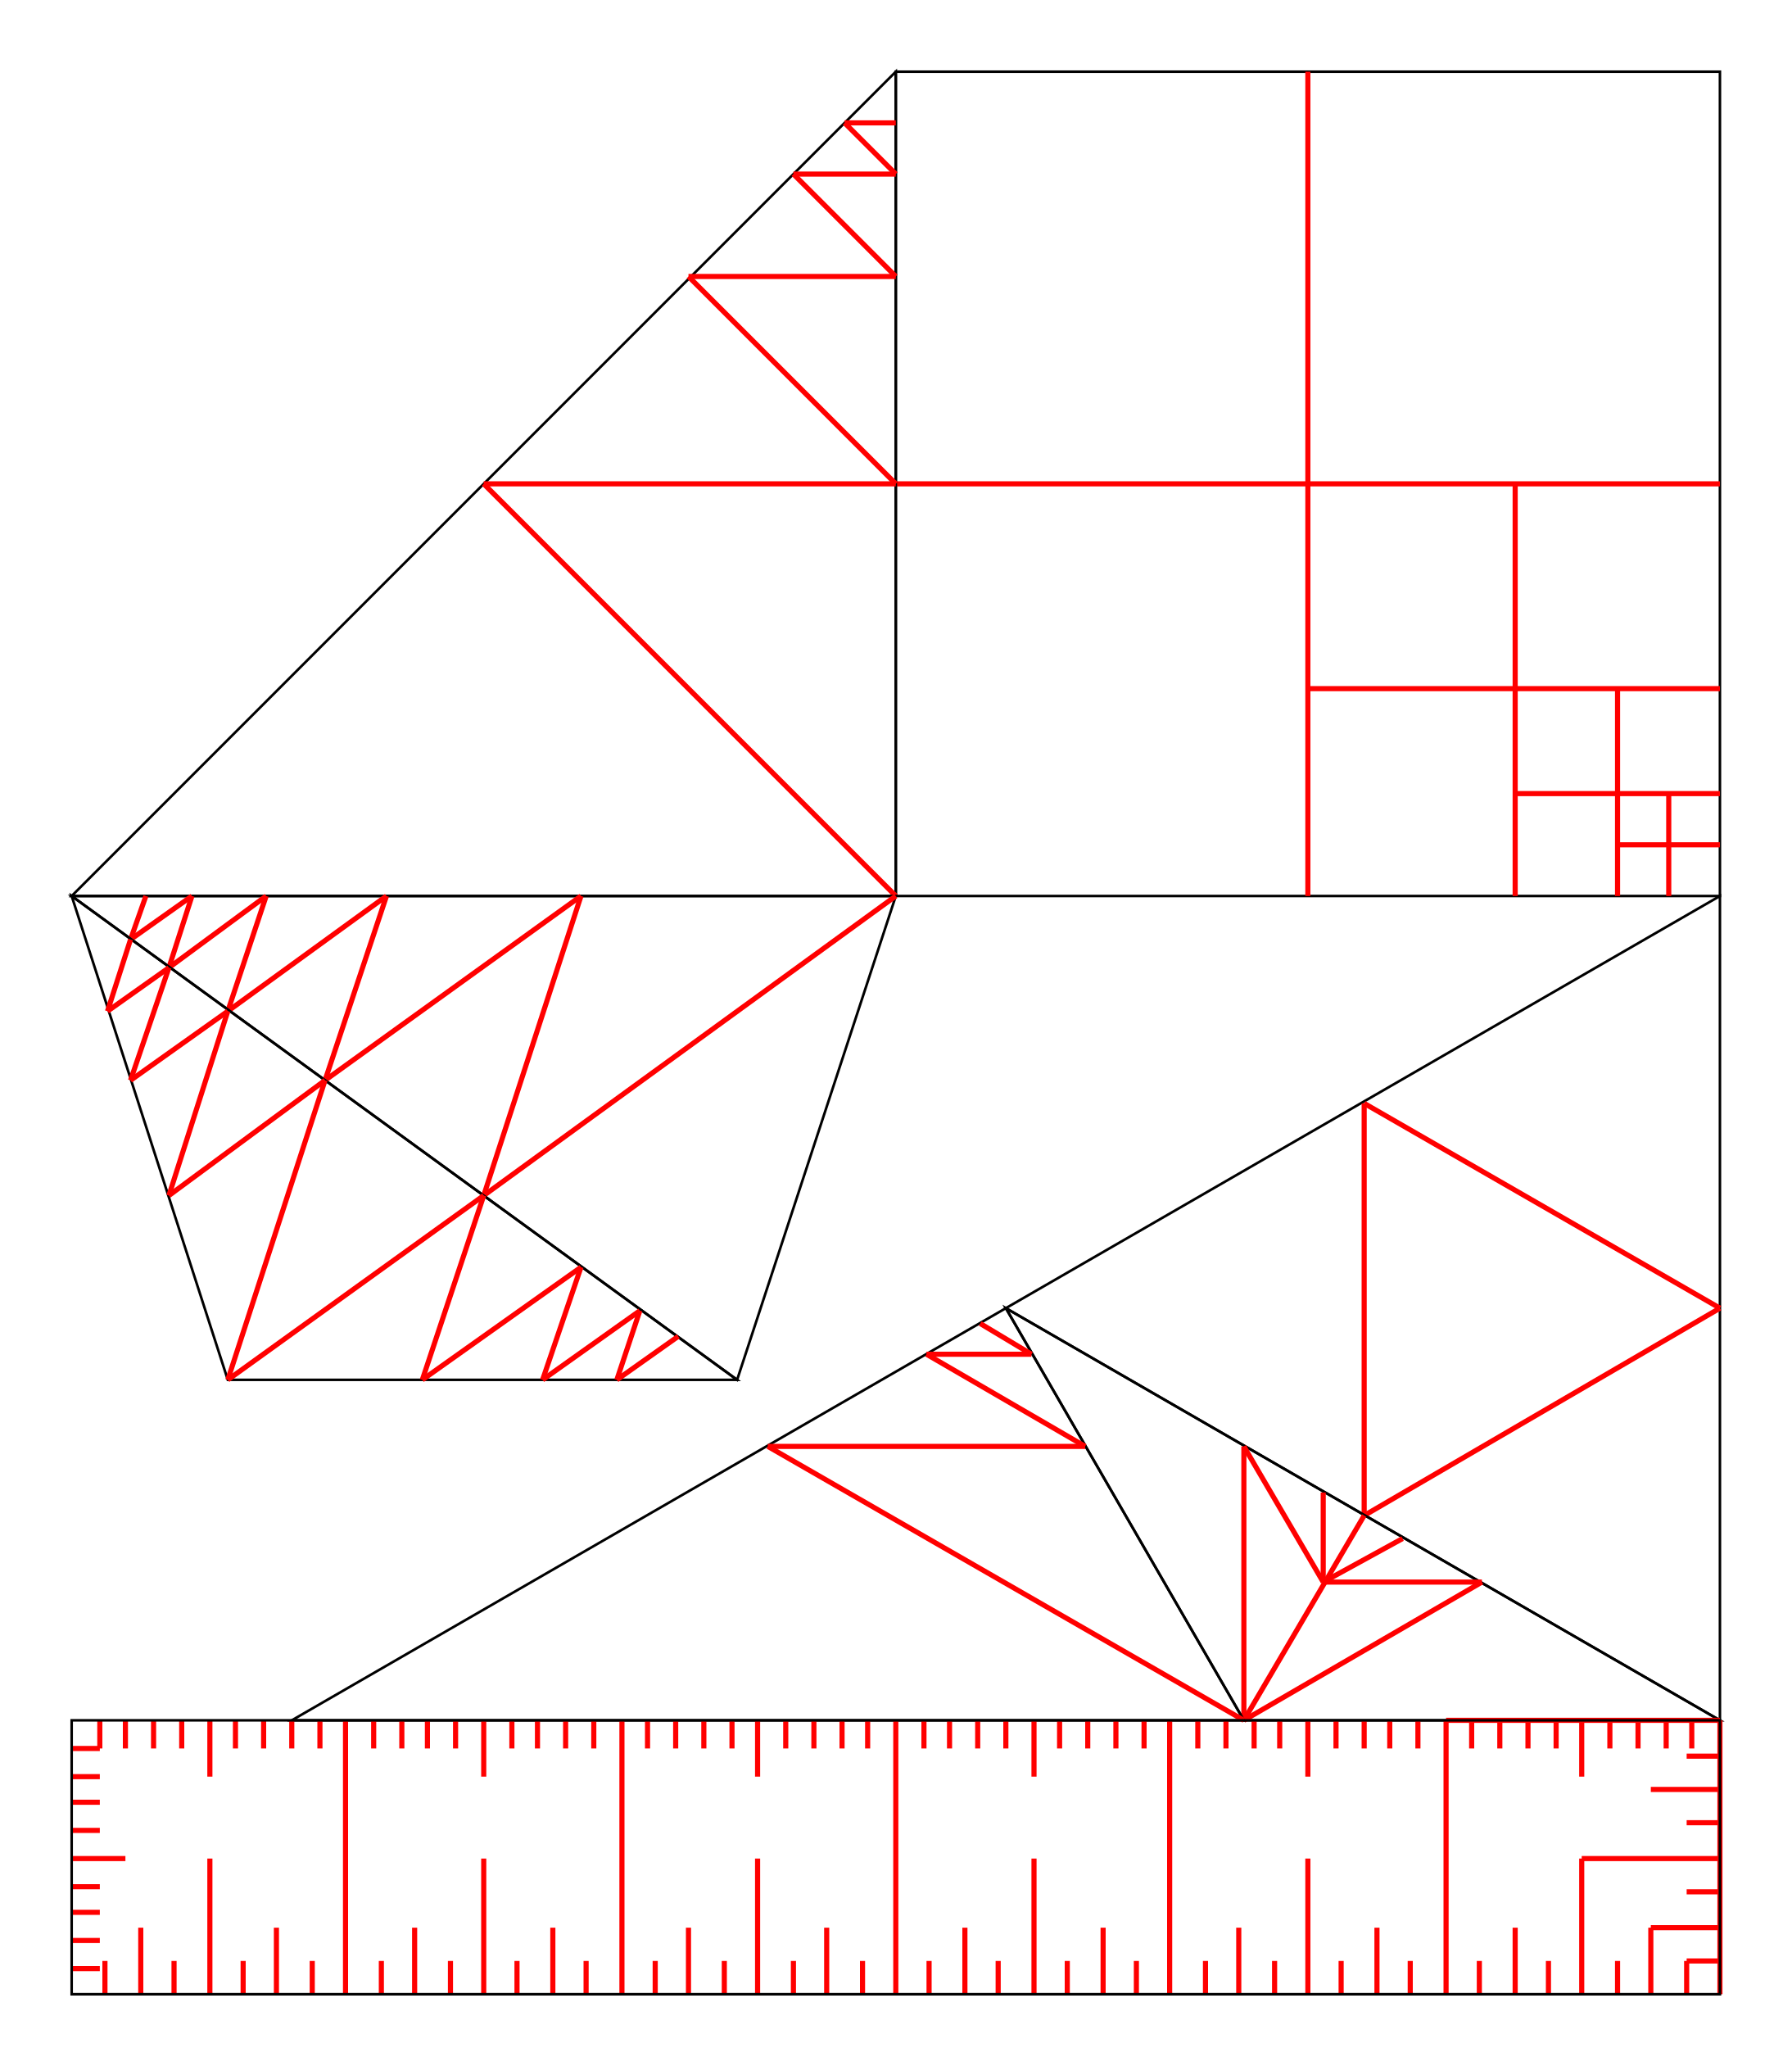
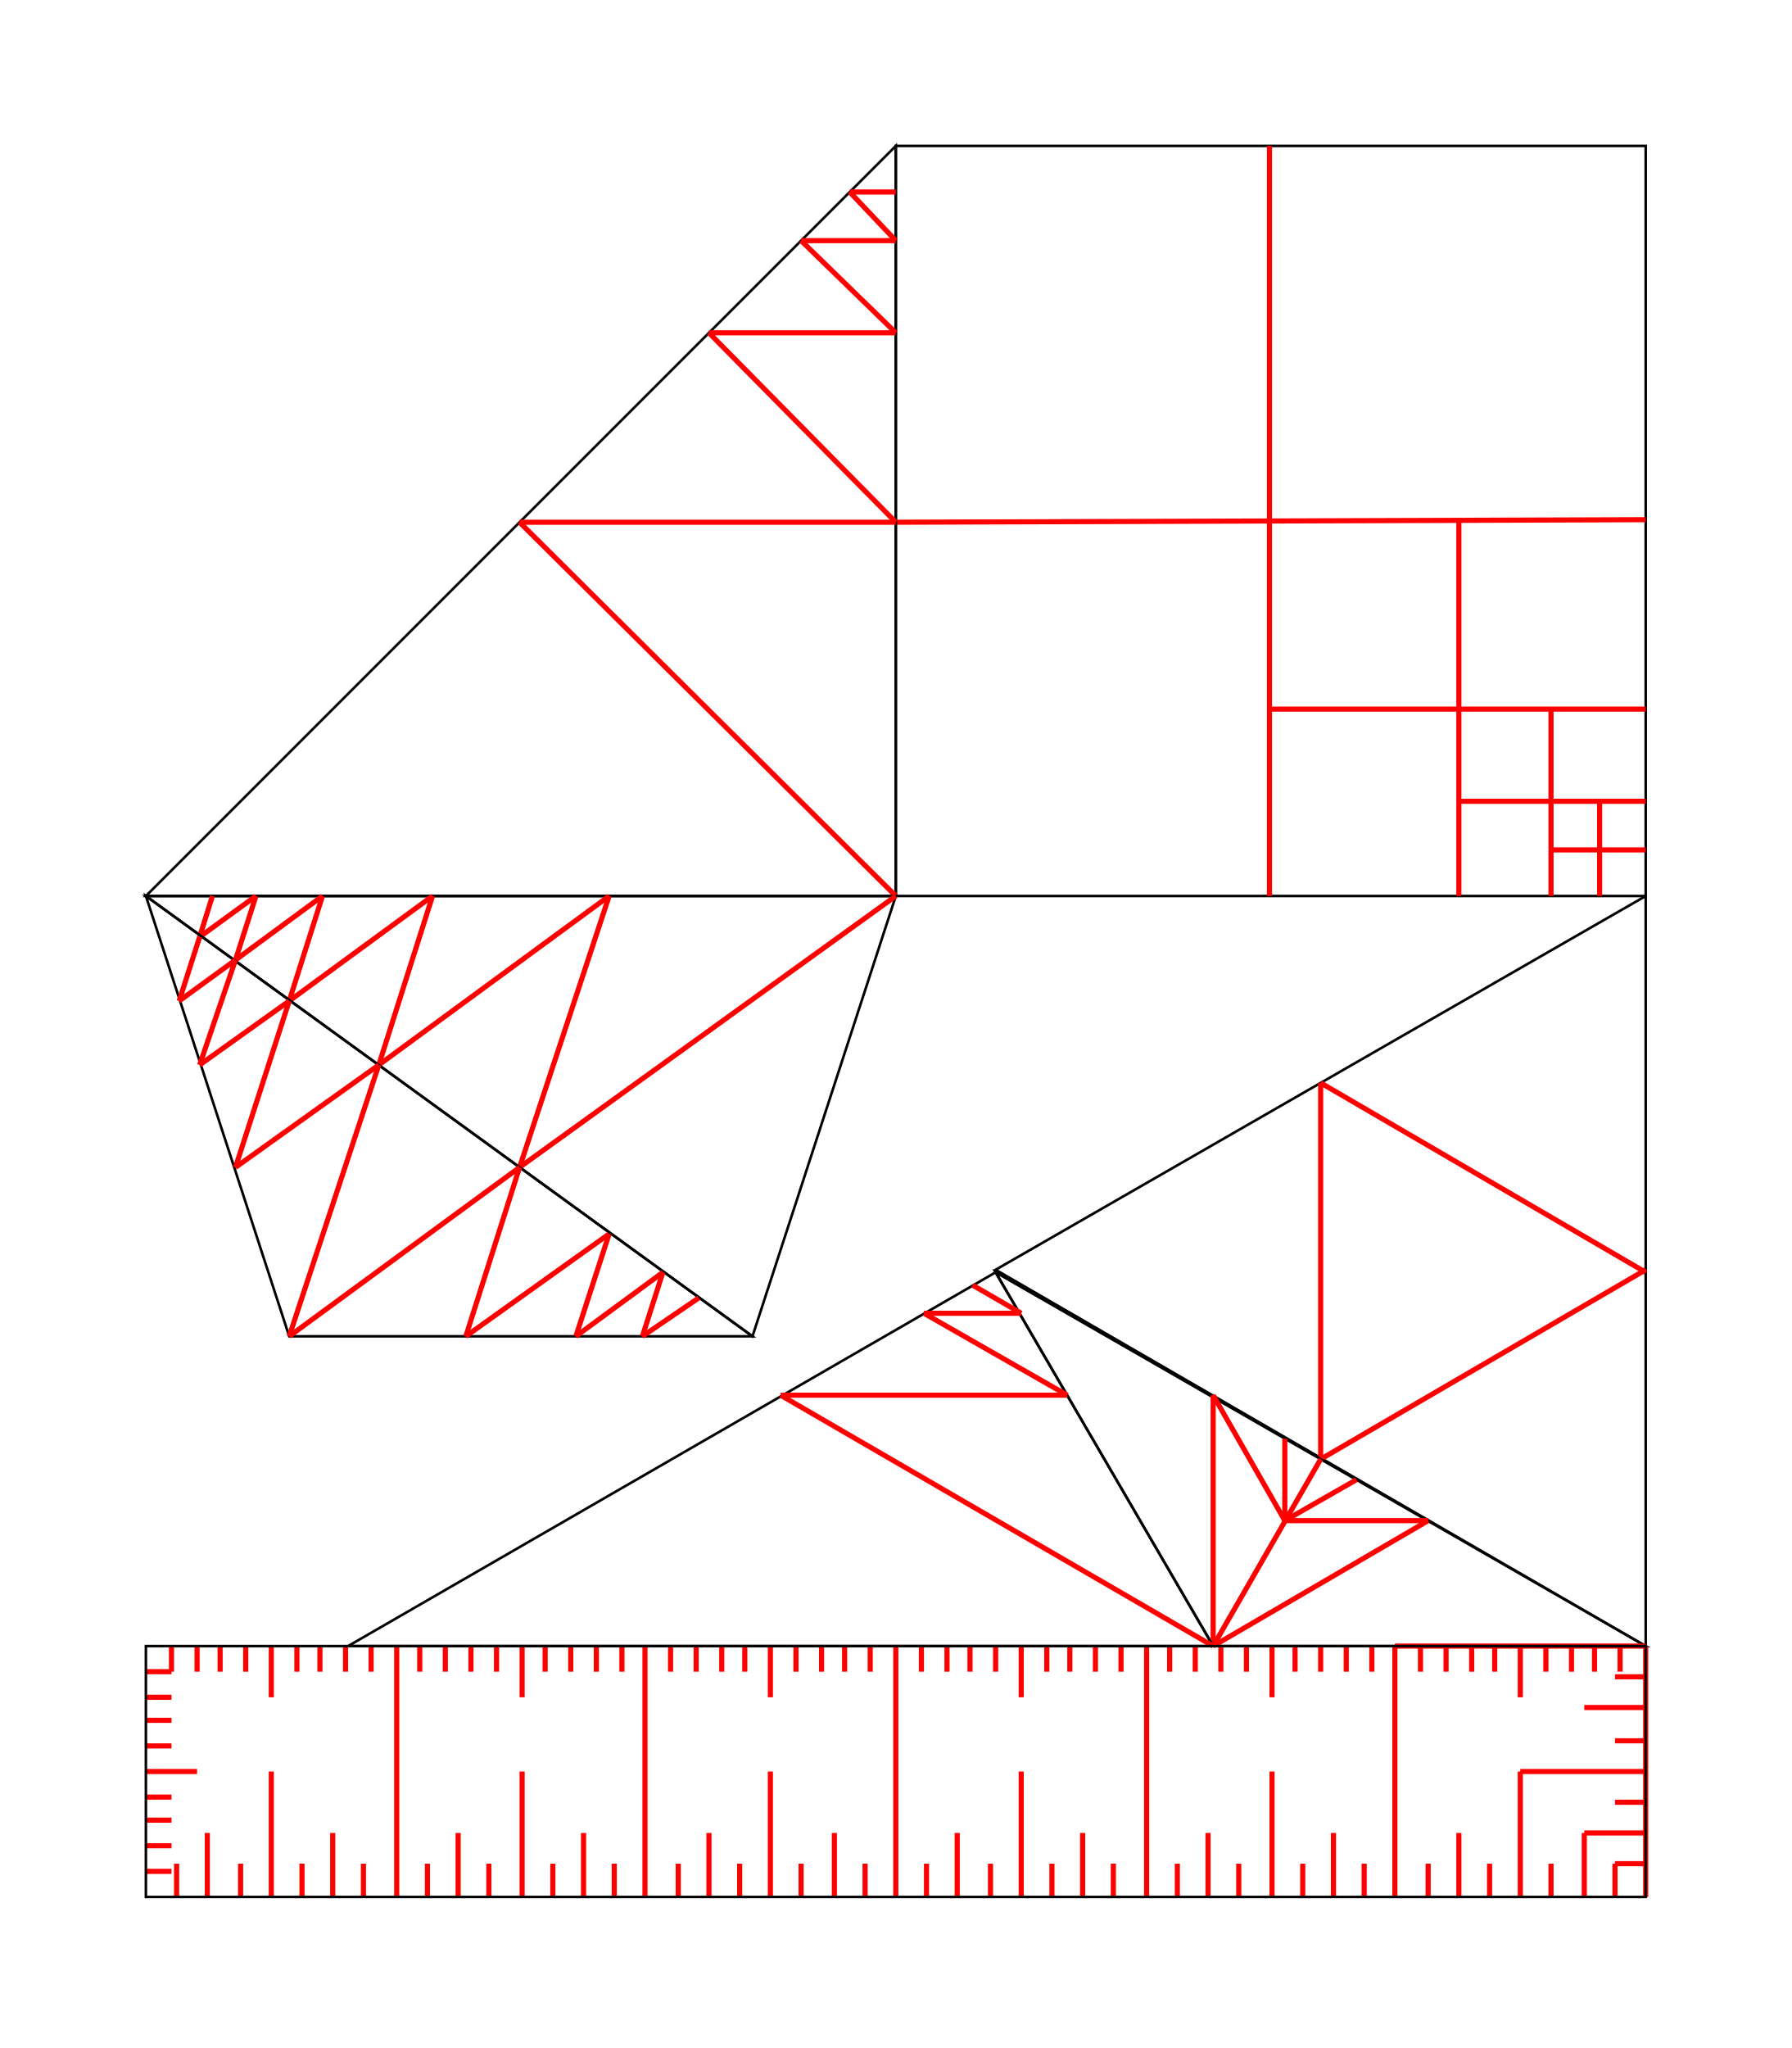
<svg xmlns="http://www.w3.org/2000/svg" width="700" height="800" viewbox="0 0 700 800">
-   <path d="M672 672 L672 350 L393 511 L672 672 Z" stroke="#000000" stroke-width="1" fill="none" />
-   <line x1="672" y1="511" x2="533" y2="431" style="stroke:#ff0000;stroke-width:2" />
-   <line x1="533" y1="431" x2="533" y2="592" style="stroke:#ff0000;stroke-width:2" />
-   <line x1="533" y1="592" x2="672" y2="511" style="stroke:#ff0000;stroke-width:2" />
-   <path d="M393 511 L672 672 L486 672 L393 511 Z" stroke="#000000" stroke-width="1" fill="none" />
-   <line x1="486" y1="672" x2="533" y2="592" style="stroke:#ff0000;stroke-width:2" />
-   <line x1="486" y1="672" x2="579" y2="618" style="stroke:#ff0000;stroke-width:2" />
-   <line x1="486" y1="672" x2="486" y2="565" style="stroke:#ff0000;stroke-width:2" />
-   <line x1="486" y1="565" x2="517" y2="618" style="stroke:#ff0000;stroke-width:2" />
-   <line x1="517" y1="618" x2="579" y2="618" style="stroke:#ff0000;stroke-width:2" />
-   <line x1="517" y1="618" x2="548" y2="601" style="stroke:#ff0000;stroke-width:2" />
-   <line x1="517" y1="618" x2="517" y2="583" style="stroke:#ff0000;stroke-width:2" />
-   <path d="M486 672 L393 511 L114 672 L486 672 Z" stroke="#000000" stroke-width="1" fill="none" />
-   <line x1="486" y1="672" x2="300" y2="565" style="stroke:#ff0000;stroke-width:2" />
-   <line x1="300" y1="565" x2="424" y2="565" style="stroke:#ff0000;stroke-width:2" />
-   <line x1="424" y1="565" x2="362" y2="529" style="stroke:#ff0000;stroke-width:2" />
-   <line x1="362" y1="529" x2="403" y2="529" style="stroke:#ff0000;stroke-width:2" />
-   <line x1="403" y1="529" x2="383" y2="517" style="stroke:#ff0000;stroke-width:2" />
-   <path d="M672 350 L672 28 L350 28 L350 350 L672 350 Z" stroke="#000000" stroke-width="1" fill="none" />
-   <line x1="511" y1="350" x2="511" y2="28" style="stroke:#ff0000;stroke-width:2" />
-   <line x1="672" y1="189" x2="350" y2="189" style="stroke:#ff0000;stroke-width:2" />
-   <line x1="592" y1="350" x2="592" y2="189" style="stroke:#ff0000;stroke-width:2" />
-   <line x1="672" y1="269" x2="511" y2="269" style="stroke:#ff0000;stroke-width:2" />
-   <line x1="632" y1="350" x2="632" y2="269" style="stroke:#ff0000;stroke-width:2" />
-   <line x1="672" y1="310" x2="592" y2="310" style="stroke:#ff0000;stroke-width:2" />
-   <line x1="652" y1="350" x2="652" y2="310" style="stroke:#ff0000;stroke-width:2" />
-   <line x1="672" y1="330" x2="632" y2="330" style="stroke:#ff0000;stroke-width:2" />
-   <path d="M350 350 L350 28 L28 350 L350 350 Z" stroke="#000000" stroke-width="1" fill="none" />
-   <line x1="350" y1="350" x2="189" y2="189" style="stroke:#ff0000;stroke-width:2" />
-   <line x1="189" y1="189" x2="350" y2="189" style="stroke:#ff0000;stroke-width:2" />
-   <line x1="350" y1="189" x2="269" y2="108" style="stroke:#ff0000;stroke-width:2" />
-   <line x1="269" y1="108" x2="350" y2="108" style="stroke:#ff0000;stroke-width:2" />
-   <line x1="350" y1="108" x2="310" y2="68" style="stroke:#ff0000;stroke-width:2" />
-   <line x1="310" y1="68" x2="350" y2="68" style="stroke:#ff0000;stroke-width:2" />
-   <line x1="350" y1="68" x2="330" y2="48" style="stroke:#ff0000;stroke-width:2" />
-   <line x1="330" y1="48" x2="350" y2="48" style="stroke:#ff0000;stroke-width:2" />
-   <path d="M350 350 L28 350 L288 539 L350 350 Z" stroke="#000000" stroke-width="1" fill="none" />
-   <line x1="350" y1="350" x2="189" y2="467" style="stroke:#ff0000;stroke-width:2" />
-   <line x1="189" y1="467" x2="227" y2="350" style="stroke:#ff0000;stroke-width:2" />
-   <line x1="227" y1="350" x2="127" y2="422" style="stroke:#ff0000;stroke-width:2" />
-   <line x1="127" y1="422" x2="151" y2="350" style="stroke:#ff0000;stroke-width:2" />
-   <line x1="151" y1="350" x2="89" y2="395" style="stroke:#ff0000;stroke-width:2" />
-   <line x1="89" y1="395" x2="104" y2="350" style="stroke:#ff0000;stroke-width:2" />
-   <line x1="104" y1="350" x2="66" y2="378" style="stroke:#ff0000;stroke-width:2" />
-   <line x1="66" y1="378" x2="75" y2="350" style="stroke:#ff0000;stroke-width:2" />
-   <line x1="75" y1="350" x2="51" y2="367" style="stroke:#ff0000;stroke-width:2" />
-   <line x1="51" y1="367" x2="57" y2="350" style="stroke:#ff0000;stroke-width:2" />
-   <path d="M28 350 L288 539 L89 539 L28 350 Z" stroke="#000000" stroke-width="1" fill="none" />
-   <line x1="89" y1="539" x2="127" y2="422" style="stroke:#ff0000;stroke-width:2" />
-   <line x1="89" y1="539" x2="189" y2="467" style="stroke:#ff0000;stroke-width:2" />
-   <line x1="189" y1="467" x2="165" y2="539" style="stroke:#ff0000;stroke-width:2" />
-   <line x1="165" y1="539" x2="227" y2="495" style="stroke:#ff0000;stroke-width:2" />
-   <line x1="227" y1="495" x2="212" y2="539" style="stroke:#ff0000;stroke-width:2" />
-   <line x1="212" y1="539" x2="250" y2="512" style="stroke:#ff0000;stroke-width:2" />
-   <line x1="250" y1="512" x2="241" y2="539" style="stroke:#ff0000;stroke-width:2" />
-   <line x1="241" y1="539" x2="265" y2="522" style="stroke:#ff0000;stroke-width:2" />
-   <line x1="127" y1="422" x2="66" y2="467" style="stroke:#ff0000;stroke-width:2" />
-   <line x1="66" y1="467" x2="89" y2="395" style="stroke:#ff0000;stroke-width:2" />
-   <line x1="89" y1="395" x2="51" y2="422" style="stroke:#ff0000;stroke-width:2" />
-   <line x1="51" y1="422" x2="66" y2="378" style="stroke:#ff0000;stroke-width:2" />
-   <line x1="66" y1="378" x2="42" y2="395" style="stroke:#ff0000;stroke-width:2" />
-   <line x1="42" y1="395" x2="51" y2="367" style="stroke:#ff0000;stroke-width:2" />
-   <line x1="135" y1="779" x2="135" y2="672" style="stroke:#ff0000;stroke-width:2" />
-   <line x1="82" y1="779" x2="82" y2="726" style="stroke:#ff0000;stroke-width:2" />
-   <line x1="108" y1="779" x2="108" y2="753" style="stroke:#ff0000;stroke-width:2" />
-   <line x1="55" y1="779" x2="55" y2="753" style="stroke:#ff0000;stroke-width:2" />
-   <line x1="41" y1="779" x2="41" y2="766" style="stroke:#ff0000;stroke-width:2" />
-   <line x1="68" y1="779" x2="68" y2="766" style="stroke:#ff0000;stroke-width:2" />
-   <line x1="95" y1="779" x2="95" y2="766" style="stroke:#ff0000;stroke-width:2" />
-   <line x1="122" y1="779" x2="122" y2="766" style="stroke:#ff0000;stroke-width:2" />
-   <line x1="243" y1="779" x2="243" y2="672" style="stroke:#ff0000;stroke-width:2" />
-   <line x1="189" y1="779" x2="189" y2="726" style="stroke:#ff0000;stroke-width:2" />
-   <line x1="216" y1="779" x2="216" y2="753" style="stroke:#ff0000;stroke-width:2" />
-   <line x1="162" y1="779" x2="162" y2="753" style="stroke:#ff0000;stroke-width:2" />
-   <line x1="149" y1="779" x2="149" y2="766" style="stroke:#ff0000;stroke-width:2" />
-   <line x1="176" y1="779" x2="176" y2="766" style="stroke:#ff0000;stroke-width:2" />
-   <line x1="202" y1="779" x2="202" y2="766" style="stroke:#ff0000;stroke-width:2" />
-   <line x1="229" y1="779" x2="229" y2="766" style="stroke:#ff0000;stroke-width:2" />
-   <line x1="350" y1="779" x2="350" y2="672" style="stroke:#ff0000;stroke-width:2" />
-   <line x1="296" y1="779" x2="296" y2="726" style="stroke:#ff0000;stroke-width:2" />
-   <line x1="323" y1="779" x2="323" y2="753" style="stroke:#ff0000;stroke-width:2" />
-   <line x1="269" y1="779" x2="269" y2="753" style="stroke:#ff0000;stroke-width:2" />
-   <line x1="256" y1="779" x2="256" y2="766" style="stroke:#ff0000;stroke-width:2" />
-   <line x1="283" y1="779" x2="283" y2="766" style="stroke:#ff0000;stroke-width:2" />
-   <line x1="310" y1="779" x2="310" y2="766" style="stroke:#ff0000;stroke-width:2" />
-   <line x1="337" y1="779" x2="337" y2="766" style="stroke:#ff0000;stroke-width:2" />
-   <line x1="457" y1="779" x2="457" y2="672" style="stroke:#ff0000;stroke-width:2" />
-   <line x1="404" y1="779" x2="404" y2="726" style="stroke:#ff0000;stroke-width:2" />
-   <line x1="431" y1="779" x2="431" y2="753" style="stroke:#ff0000;stroke-width:2" />
-   <line x1="377" y1="779" x2="377" y2="753" style="stroke:#ff0000;stroke-width:2" />
-   <line x1="363" y1="779" x2="363" y2="766" style="stroke:#ff0000;stroke-width:2" />
-   <line x1="390" y1="779" x2="390" y2="766" style="stroke:#ff0000;stroke-width:2" />
-   <line x1="417" y1="779" x2="417" y2="766" style="stroke:#ff0000;stroke-width:2" />
-   <line x1="444" y1="779" x2="444" y2="766" style="stroke:#ff0000;stroke-width:2" />
-   <line x1="565" y1="779" x2="565" y2="672" style="stroke:#ff0000;stroke-width:2" />
-   <line x1="511" y1="779" x2="511" y2="726" style="stroke:#ff0000;stroke-width:2" />
-   <line x1="538" y1="779" x2="538" y2="753" style="stroke:#ff0000;stroke-width:2" />
-   <line x1="484" y1="779" x2="484" y2="753" style="stroke:#ff0000;stroke-width:2" />
-   <line x1="471" y1="779" x2="471" y2="766" style="stroke:#ff0000;stroke-width:2" />
-   <line x1="498" y1="779" x2="498" y2="766" style="stroke:#ff0000;stroke-width:2" />
-   <line x1="524" y1="779" x2="524" y2="766" style="stroke:#ff0000;stroke-width:2" />
-   <line x1="551" y1="779" x2="551" y2="766" style="stroke:#ff0000;stroke-width:2" />
-   <line x1="672" y1="779" x2="672" y2="672" style="stroke:#ff0000;stroke-width:2" />
-   <line x1="618" y1="779" x2="618" y2="726" style="stroke:#ff0000;stroke-width:2" />
-   <line x1="645" y1="779" x2="645" y2="753" style="stroke:#ff0000;stroke-width:2" />
-   <line x1="592" y1="779" x2="592" y2="753" style="stroke:#ff0000;stroke-width:2" />
-   <line x1="578" y1="779" x2="578" y2="766" style="stroke:#ff0000;stroke-width:2" />
-   <line x1="605" y1="779" x2="605" y2="766" style="stroke:#ff0000;stroke-width:2" />
-   <line x1="632" y1="779" x2="632" y2="766" style="stroke:#ff0000;stroke-width:2" />
-   <line x1="659" y1="779" x2="659" y2="766" style="stroke:#ff0000;stroke-width:2" />
-   <line x1="672" y1="672" x2="565" y2="672" style="stroke:#ff0000;stroke-width:2" />
-   <line x1="672" y1="726" x2="618" y2="726" style="stroke:#ff0000;stroke-width:2" />
-   <line x1="672" y1="699" x2="645" y2="699" style="stroke:#ff0000;stroke-width:2" />
-   <line x1="672" y1="753" x2="645" y2="753" style="stroke:#ff0000;stroke-width:2" />
-   <line x1="672" y1="766" x2="659" y2="766" style="stroke:#ff0000;stroke-width:2" />
-   <line x1="672" y1="739" x2="659" y2="739" style="stroke:#ff0000;stroke-width:2" />
-   <line x1="672" y1="712" x2="659" y2="712" style="stroke:#ff0000;stroke-width:2" />
-   <line x1="672" y1="686" x2="659" y2="686" style="stroke:#ff0000;stroke-width:2" />
-   <line x1="618" y1="672" x2="618" y2="694" style="stroke:#ff0000;stroke-width:2" />
-   <line x1="629" y1="672" x2="629" y2="683" style="stroke:#ff0000;stroke-width:2" />
-   <line x1="640" y1="672" x2="640" y2="683" style="stroke:#ff0000;stroke-width:2" />
-   <line x1="651" y1="672" x2="651" y2="683" style="stroke:#ff0000;stroke-width:2" />
-   <line x1="661" y1="672" x2="661" y2="683" style="stroke:#ff0000;stroke-width:2" />
-   <line x1="608" y1="672" x2="608" y2="683" style="stroke:#ff0000;stroke-width:2" />
-   <line x1="597" y1="672" x2="597" y2="683" style="stroke:#ff0000;stroke-width:2" />
-   <line x1="586" y1="672" x2="586" y2="683" style="stroke:#ff0000;stroke-width:2" />
-   <line x1="575" y1="672" x2="575" y2="683" style="stroke:#ff0000;stroke-width:2" />
-   <line x1="511" y1="672" x2="511" y2="694" style="stroke:#ff0000;stroke-width:2" />
-   <line x1="522" y1="672" x2="522" y2="683" style="stroke:#ff0000;stroke-width:2" />
-   <line x1="533" y1="672" x2="533" y2="683" style="stroke:#ff0000;stroke-width:2" />
-   <line x1="543" y1="672" x2="543" y2="683" style="stroke:#ff0000;stroke-width:2" />
-   <line x1="554" y1="672" x2="554" y2="683" style="stroke:#ff0000;stroke-width:2" />
-   <line x1="500" y1="672" x2="500" y2="683" style="stroke:#ff0000;stroke-width:2" />
-   <line x1="490" y1="672" x2="490" y2="683" style="stroke:#ff0000;stroke-width:2" />
-   <line x1="479" y1="672" x2="479" y2="683" style="stroke:#ff0000;stroke-width:2" />
-   <line x1="468" y1="672" x2="468" y2="683" style="stroke:#ff0000;stroke-width:2" />
-   <line x1="404" y1="672" x2="404" y2="694" style="stroke:#ff0000;stroke-width:2" />
-   <line x1="414" y1="672" x2="414" y2="683" style="stroke:#ff0000;stroke-width:2" />
-   <line x1="425" y1="672" x2="425" y2="683" style="stroke:#ff0000;stroke-width:2" />
-   <line x1="436" y1="672" x2="436" y2="683" style="stroke:#ff0000;stroke-width:2" />
-   <line x1="447" y1="672" x2="447" y2="683" style="stroke:#ff0000;stroke-width:2" />
-   <line x1="393" y1="672" x2="393" y2="683" style="stroke:#ff0000;stroke-width:2" />
-   <line x1="382" y1="672" x2="382" y2="683" style="stroke:#ff0000;stroke-width:2" />
-   <line x1="371" y1="672" x2="371" y2="683" style="stroke:#ff0000;stroke-width:2" />
-   <line x1="361" y1="672" x2="361" y2="683" style="stroke:#ff0000;stroke-width:2" />
-   <line x1="296" y1="672" x2="296" y2="694" style="stroke:#ff0000;stroke-width:2" />
-   <line x1="307" y1="672" x2="307" y2="683" style="stroke:#ff0000;stroke-width:2" />
-   <line x1="318" y1="672" x2="318" y2="683" style="stroke:#ff0000;stroke-width:2" />
-   <line x1="329" y1="672" x2="329" y2="683" style="stroke:#ff0000;stroke-width:2" />
-   <line x1="339" y1="672" x2="339" y2="683" style="stroke:#ff0000;stroke-width:2" />
-   <line x1="286" y1="672" x2="286" y2="683" style="stroke:#ff0000;stroke-width:2" />
-   <line x1="275" y1="672" x2="275" y2="683" style="stroke:#ff0000;stroke-width:2" />
-   <line x1="264" y1="672" x2="264" y2="683" style="stroke:#ff0000;stroke-width:2" />
-   <line x1="253" y1="672" x2="253" y2="683" style="stroke:#ff0000;stroke-width:2" />
-   <line x1="189" y1="672" x2="189" y2="694" style="stroke:#ff0000;stroke-width:2" />
-   <line x1="200" y1="672" x2="200" y2="683" style="stroke:#ff0000;stroke-width:2" />
-   <line x1="210" y1="672" x2="210" y2="683" style="stroke:#ff0000;stroke-width:2" />
-   <line x1="221" y1="672" x2="221" y2="683" style="stroke:#ff0000;stroke-width:2" />
-   <line x1="232" y1="672" x2="232" y2="683" style="stroke:#ff0000;stroke-width:2" />
-   <line x1="178" y1="672" x2="178" y2="683" style="stroke:#ff0000;stroke-width:2" />
-   <line x1="167" y1="672" x2="167" y2="683" style="stroke:#ff0000;stroke-width:2" />
-   <line x1="157" y1="672" x2="157" y2="683" style="stroke:#ff0000;stroke-width:2" />
-   <line x1="146" y1="672" x2="146" y2="683" style="stroke:#ff0000;stroke-width:2" />
-   <line x1="82" y1="672" x2="82" y2="694" style="stroke:#ff0000;stroke-width:2" />
-   <line x1="92" y1="672" x2="92" y2="683" style="stroke:#ff0000;stroke-width:2" />
-   <line x1="103" y1="672" x2="103" y2="683" style="stroke:#ff0000;stroke-width:2" />
-   <line x1="114" y1="672" x2="114" y2="683" style="stroke:#ff0000;stroke-width:2" />
-   <line x1="125" y1="672" x2="125" y2="683" style="stroke:#ff0000;stroke-width:2" />
-   <line x1="71" y1="672" x2="71" y2="683" style="stroke:#ff0000;stroke-width:2" />
-   <line x1="60" y1="672" x2="60" y2="683" style="stroke:#ff0000;stroke-width:2" />
-   <line x1="49" y1="672" x2="49" y2="683" style="stroke:#ff0000;stroke-width:2" />
-   <line x1="39" y1="672" x2="39" y2="683" style="stroke:#ff0000;stroke-width:2" />
-   <line x1="28" y1="726" x2="49" y2="726" style="stroke:#ff0000;stroke-width:2" />
-   <line x1="28" y1="715" x2="39" y2="715" style="stroke:#ff0000;stroke-width:2" />
-   <line x1="28" y1="704" x2="39" y2="704" style="stroke:#ff0000;stroke-width:2" />
-   <line x1="28" y1="694" x2="39" y2="694" style="stroke:#ff0000;stroke-width:2" />
-   <line x1="28" y1="683" x2="39" y2="683" style="stroke:#ff0000;stroke-width:2" />
-   <line x1="28" y1="737" x2="39" y2="737" style="stroke:#ff0000;stroke-width:2" />
-   <line x1="28" y1="747" x2="39" y2="747" style="stroke:#ff0000;stroke-width:2" />
-   <line x1="28" y1="758" x2="39" y2="758" style="stroke:#ff0000;stroke-width:2" />
-   <line x1="28" y1="769" x2="39" y2="769" style="stroke:#ff0000;stroke-width:2" />
-   <path d="M28 779 L28 672 L135 672 L243 672 L350 672 L457 672 L565 672 L672 672 L672 779 L565 779 L457 779 L350 779 L243 779 L135 779 L28 779 Z" stroke="#000000" stroke-width="1" fill="none" />
+   <path d="M643 643 L643 350 L389 496 L643 643 Z" stroke="#000000" stroke-width="1" fill="none" />
+   <line x1="643" y1="497" x2="516" y2="423" style="stroke:#ff0000;stroke-width:2" />
+   <line x1="516" y1="423" x2="516" y2="570" style="stroke:#ff0000;stroke-width:2" />
+   <line x1="516" y1="570" x2="643" y2="496" style="stroke:#ff0000;stroke-width:2" />
+   <path d="M389 497 L643 643 L474 643 L389 497 Z" stroke="#000000" stroke-width="1" fill="none" />
+   <line x1="474" y1="643" x2="516" y2="570" style="stroke:#ff0000;stroke-width:2" />
+   <line x1="474" y1="643" x2="558" y2="594" style="stroke:#ff0000;stroke-width:2" />
+   <line x1="474" y1="643" x2="474" y2="545" style="stroke:#ff0000;stroke-width:2" />
+   <line x1="474" y1="545" x2="502" y2="594" style="stroke:#ff0000;stroke-width:2" />
+   <line x1="502" y1="594" x2="558" y2="594" style="stroke:#ff0000;stroke-width:2" />
+   <line x1="502" y1="594" x2="530" y2="578" style="stroke:#ff0000;stroke-width:2" />
+   <line x1="502" y1="594" x2="502" y2="562" style="stroke:#ff0000;stroke-width:2" />
+   <path d="M474 643 L389 497 L136 643 L474 643 Z" stroke="#000000" stroke-width="1" fill="none" />
+   <line x1="474" y1="643" x2="305" y2="545" style="stroke:#ff0000;stroke-width:2" />
+   <line x1="305" y1="545" x2="417" y2="545" style="stroke:#ff0000;stroke-width:2" />
+   <line x1="417" y1="545" x2="361" y2="513" style="stroke:#ff0000;stroke-width:2" />
+   <line x1="361" y1="513" x2="399" y2="513" style="stroke:#ff0000;stroke-width:2" />
+   <line x1="399" y1="513" x2="380" y2="502" style="stroke:#ff0000;stroke-width:2" />
+   <path d="M643 350 L643 57 L350 57 L350 350 L643 350 Z" stroke="#000000" stroke-width="1" fill="none" />
+   <line x1="496" y1="350" x2="496" y2="57" style="stroke:#ff0000;stroke-width:2" />
+   <line x1="643" y1="203" x2="350" y2="204" style="stroke:#ff0000;stroke-width:2" />
+   <line x1="570" y1="350" x2="570" y2="203" style="stroke:#ff0000;stroke-width:2" />
+   <line x1="643" y1="277" x2="496" y2="277" style="stroke:#ff0000;stroke-width:2" />
+   <line x1="606" y1="350" x2="606" y2="277" style="stroke:#ff0000;stroke-width:2" />
+   <line x1="643" y1="313" x2="570" y2="313" style="stroke:#ff0000;stroke-width:2" />
+   <line x1="625" y1="350" x2="625" y2="313" style="stroke:#ff0000;stroke-width:2" />
+   <line x1="643" y1="332" x2="606" y2="332" style="stroke:#ff0000;stroke-width:2" />
+   <path d="M350 350 L350 57 L57 350 L350 350 Z" stroke="#000000" stroke-width="1" fill="none" />
+   <line x1="350" y1="350" x2="203" y2="204" style="stroke:#ff0000;stroke-width:2" />
+   <line x1="203" y1="204" x2="350" y2="204" style="stroke:#ff0000;stroke-width:2" />
+   <line x1="350" y1="204" x2="277" y2="130" style="stroke:#ff0000;stroke-width:2" />
+   <line x1="277" y1="130" x2="350" y2="130" style="stroke:#ff0000;stroke-width:2" />
+   <line x1="350" y1="130" x2="313" y2="94" style="stroke:#ff0000;stroke-width:2" />
+   <line x1="313" y1="94" x2="350" y2="94" style="stroke:#ff0000;stroke-width:2" />
+   <line x1="350" y1="94" x2="332" y2="75" style="stroke:#ff0000;stroke-width:2" />
+   <line x1="332" y1="75" x2="350" y2="75" style="stroke:#ff0000;stroke-width:2" />
+   <path d="M350 350 L57 350 L294 522 L350 350 Z" stroke="#000000" stroke-width="1" fill="none" />
+   <line x1="350" y1="350" x2="203" y2="456" style="stroke:#ff0000;stroke-width:2" />
+   <line x1="203" y1="456" x2="238" y2="350" style="stroke:#ff0000;stroke-width:2" />
+   <line x1="238" y1="350" x2="148" y2="416" style="stroke:#ff0000;stroke-width:2" />
+   <line x1="148" y1="416" x2="169" y2="350" style="stroke:#ff0000;stroke-width:2" />
+   <line x1="169" y1="350" x2="113" y2="391" style="stroke:#ff0000;stroke-width:2" />
+   <line x1="113" y1="391" x2="126" y2="350" style="stroke:#ff0000;stroke-width:2" />
+   <line x1="126" y1="350" x2="92" y2="375" style="stroke:#ff0000;stroke-width:2" />
+   <line x1="92" y1="375" x2="100" y2="350" style="stroke:#ff0000;stroke-width:2" />
+   <line x1="100" y1="350" x2="78" y2="366" style="stroke:#ff0000;stroke-width:2" />
+   <line x1="78" y1="366" x2="83" y2="350" style="stroke:#ff0000;stroke-width:2" />
+   <path d="M57 350 L294 522 L113 522 L57 350 Z" stroke="#000000" stroke-width="1" fill="none" />
+   <line x1="113" y1="522" x2="148" y2="416" style="stroke:#ff0000;stroke-width:2" />
+   <line x1="113" y1="522" x2="203" y2="456" style="stroke:#ff0000;stroke-width:2" />
+   <line x1="203" y1="456" x2="182" y2="522" style="stroke:#ff0000;stroke-width:2" />
+   <line x1="182" y1="522" x2="238" y2="482" style="stroke:#ff0000;stroke-width:2" />
+   <line x1="238" y1="482" x2="225" y2="522" style="stroke:#ff0000;stroke-width:2" />
+   <line x1="225" y1="522" x2="259" y2="497" style="stroke:#ff0000;stroke-width:2" />
+   <line x1="259" y1="497" x2="251" y2="522" style="stroke:#ff0000;stroke-width:2" />
+   <line x1="251" y1="522" x2="273" y2="507" style="stroke:#ff0000;stroke-width:2" />
+   <line x1="148" y1="416" x2="92" y2="456" style="stroke:#ff0000;stroke-width:2" />
+   <line x1="92" y1="456" x2="113" y2="391" style="stroke:#ff0000;stroke-width:2" />
+   <line x1="113" y1="391" x2="78" y2="416" style="stroke:#ff0000;stroke-width:2" />
+   <line x1="78" y1="416" x2="92" y2="375" style="stroke:#ff0000;stroke-width:2" />
+   <line x1="92" y1="375" x2="70" y2="391" style="stroke:#ff0000;stroke-width:2" />
+   <line x1="70" y1="391" x2="78" y2="366" style="stroke:#ff0000;stroke-width:2" />
+   <line x1="155" y1="741" x2="155" y2="643" style="stroke:#ff0000;stroke-width:2" />
+   <line x1="106" y1="741" x2="106" y2="692" style="stroke:#ff0000;stroke-width:2" />
+   <line x1="130" y1="741" x2="130" y2="716" style="stroke:#ff0000;stroke-width:2" />
+   <line x1="81" y1="741" x2="81" y2="716" style="stroke:#ff0000;stroke-width:2" />
+   <line x1="69" y1="741" x2="69" y2="728" style="stroke:#ff0000;stroke-width:2" />
+   <line x1="94" y1="741" x2="94" y2="728" style="stroke:#ff0000;stroke-width:2" />
+   <line x1="118" y1="741" x2="118" y2="728" style="stroke:#ff0000;stroke-width:2" />
+   <line x1="142" y1="741" x2="142" y2="728" style="stroke:#ff0000;stroke-width:2" />
+   <line x1="252" y1="741" x2="252" y2="643" style="stroke:#ff0000;stroke-width:2" />
+   <line x1="204" y1="741" x2="204" y2="692" style="stroke:#ff0000;stroke-width:2" />
+   <line x1="228" y1="741" x2="228" y2="716" style="stroke:#ff0000;stroke-width:2" />
+   <line x1="179" y1="741" x2="179" y2="716" style="stroke:#ff0000;stroke-width:2" />
+   <line x1="167" y1="741" x2="167" y2="728" style="stroke:#ff0000;stroke-width:2" />
+   <line x1="191" y1="741" x2="191" y2="728" style="stroke:#ff0000;stroke-width:2" />
+   <line x1="216" y1="741" x2="216" y2="728" style="stroke:#ff0000;stroke-width:2" />
+   <line x1="240" y1="741" x2="240" y2="728" style="stroke:#ff0000;stroke-width:2" />
+   <line x1="350" y1="741" x2="350" y2="643" style="stroke:#ff0000;stroke-width:2" />
+   <line x1="301" y1="741" x2="301" y2="692" style="stroke:#ff0000;stroke-width:2" />
+   <line x1="326" y1="741" x2="326" y2="716" style="stroke:#ff0000;stroke-width:2" />
+   <line x1="277" y1="741" x2="277" y2="716" style="stroke:#ff0000;stroke-width:2" />
+   <line x1="265" y1="741" x2="265" y2="728" style="stroke:#ff0000;stroke-width:2" />
+   <line x1="289" y1="741" x2="289" y2="728" style="stroke:#ff0000;stroke-width:2" />
+   <line x1="313" y1="741" x2="313" y2="728" style="stroke:#ff0000;stroke-width:2" />
+   <line x1="338" y1="741" x2="338" y2="728" style="stroke:#ff0000;stroke-width:2" />
+   <line x1="448" y1="741" x2="448" y2="643" style="stroke:#ff0000;stroke-width:2" />
+   <line x1="399" y1="741" x2="399" y2="692" style="stroke:#ff0000;stroke-width:2" />
+   <line x1="423" y1="741" x2="423" y2="716" style="stroke:#ff0000;stroke-width:2" />
+   <line x1="374" y1="741" x2="374" y2="716" style="stroke:#ff0000;stroke-width:2" />
+   <line x1="362" y1="741" x2="362" y2="728" style="stroke:#ff0000;stroke-width:2" />
+   <line x1="387" y1="741" x2="387" y2="728" style="stroke:#ff0000;stroke-width:2" />
+   <line x1="411" y1="741" x2="411" y2="728" style="stroke:#ff0000;stroke-width:2" />
+   <line x1="435" y1="741" x2="435" y2="728" style="stroke:#ff0000;stroke-width:2" />
+   <line x1="545" y1="741" x2="545" y2="643" style="stroke:#ff0000;stroke-width:2" />
+   <line x1="497" y1="741" x2="497" y2="692" style="stroke:#ff0000;stroke-width:2" />
+   <line x1="521" y1="741" x2="521" y2="716" style="stroke:#ff0000;stroke-width:2" />
+   <line x1="472" y1="741" x2="472" y2="716" style="stroke:#ff0000;stroke-width:2" />
+   <line x1="460" y1="741" x2="460" y2="728" style="stroke:#ff0000;stroke-width:2" />
+   <line x1="484" y1="741" x2="484" y2="728" style="stroke:#ff0000;stroke-width:2" />
+   <line x1="509" y1="741" x2="509" y2="728" style="stroke:#ff0000;stroke-width:2" />
+   <line x1="533" y1="741" x2="533" y2="728" style="stroke:#ff0000;stroke-width:2" />
+   <line x1="643" y1="741" x2="643" y2="643" style="stroke:#ff0000;stroke-width:2" />
+   <line x1="594" y1="741" x2="594" y2="692" style="stroke:#ff0000;stroke-width:2" />
+   <line x1="619" y1="741" x2="619" y2="716" style="stroke:#ff0000;stroke-width:2" />
+   <line x1="570" y1="741" x2="570" y2="716" style="stroke:#ff0000;stroke-width:2" />
+   <line x1="558" y1="741" x2="558" y2="728" style="stroke:#ff0000;stroke-width:2" />
+   <line x1="582" y1="741" x2="582" y2="728" style="stroke:#ff0000;stroke-width:2" />
+   <line x1="606" y1="741" x2="606" y2="728" style="stroke:#ff0000;stroke-width:2" />
+   <line x1="631" y1="741" x2="631" y2="728" style="stroke:#ff0000;stroke-width:2" />
+   <line x1="643" y1="643" x2="545" y2="643" style="stroke:#ff0000;stroke-width:2" />
+   <line x1="643" y1="692" x2="594" y2="692" style="stroke:#ff0000;stroke-width:2" />
+   <line x1="643" y1="667" x2="619" y2="667" style="stroke:#ff0000;stroke-width:2" />
+   <line x1="643" y1="716" x2="619" y2="716" style="stroke:#ff0000;stroke-width:2" />
+   <line x1="643" y1="728" x2="631" y2="728" style="stroke:#ff0000;stroke-width:2" />
+   <line x1="643" y1="704" x2="631" y2="704" style="stroke:#ff0000;stroke-width:2" />
+   <line x1="643" y1="680" x2="631" y2="680" style="stroke:#ff0000;stroke-width:2" />
+   <line x1="643" y1="655" x2="631" y2="655" style="stroke:#ff0000;stroke-width:2" />
+   <line x1="594" y1="643" x2="594" y2="663" style="stroke:#ff0000;stroke-width:2" />
+   <line x1="604" y1="643" x2="604" y2="653" style="stroke:#ff0000;stroke-width:2" />
+   <line x1="614" y1="643" x2="614" y2="653" style="stroke:#ff0000;stroke-width:2" />
+   <line x1="623" y1="643" x2="623" y2="653" style="stroke:#ff0000;stroke-width:2" />
+   <line x1="633" y1="643" x2="633" y2="653" style="stroke:#ff0000;stroke-width:2" />
+   <line x1="584" y1="643" x2="584" y2="653" style="stroke:#ff0000;stroke-width:2" />
+   <line x1="575" y1="643" x2="575" y2="653" style="stroke:#ff0000;stroke-width:2" />
+   <line x1="565" y1="643" x2="565" y2="653" style="stroke:#ff0000;stroke-width:2" />
+   <line x1="555" y1="643" x2="555" y2="653" style="stroke:#ff0000;stroke-width:2" />
+   <line x1="497" y1="643" x2="497" y2="663" style="stroke:#ff0000;stroke-width:2" />
+   <line x1="506" y1="643" x2="506" y2="653" style="stroke:#ff0000;stroke-width:2" />
+   <line x1="516" y1="643" x2="516" y2="653" style="stroke:#ff0000;stroke-width:2" />
+   <line x1="526" y1="643" x2="526" y2="653" style="stroke:#ff0000;stroke-width:2" />
+   <line x1="536" y1="643" x2="536" y2="653" style="stroke:#ff0000;stroke-width:2" />
+   <line x1="487" y1="643" x2="487" y2="653" style="stroke:#ff0000;stroke-width:2" />
+   <line x1="477" y1="643" x2="477" y2="653" style="stroke:#ff0000;stroke-width:2" />
+   <line x1="467" y1="643" x2="467" y2="653" style="stroke:#ff0000;stroke-width:2" />
+   <line x1="457" y1="643" x2="457" y2="653" style="stroke:#ff0000;stroke-width:2" />
+   <line x1="399" y1="643" x2="399" y2="663" style="stroke:#ff0000;stroke-width:2" />
+   <line x1="409" y1="643" x2="409" y2="653" style="stroke:#ff0000;stroke-width:2" />
+   <line x1="418" y1="643" x2="418" y2="653" style="stroke:#ff0000;stroke-width:2" />
+   <line x1="428" y1="643" x2="428" y2="653" style="stroke:#ff0000;stroke-width:2" />
+   <line x1="438" y1="643" x2="438" y2="653" style="stroke:#ff0000;stroke-width:2" />
+   <line x1="389" y1="643" x2="389" y2="653" style="stroke:#ff0000;stroke-width:2" />
+   <line x1="379" y1="643" x2="379" y2="653" style="stroke:#ff0000;stroke-width:2" />
+   <line x1="370" y1="643" x2="370" y2="653" style="stroke:#ff0000;stroke-width:2" />
+   <line x1="360" y1="643" x2="360" y2="653" style="stroke:#ff0000;stroke-width:2" />
+   <line x1="301" y1="643" x2="301" y2="663" style="stroke:#ff0000;stroke-width:2" />
+   <line x1="311" y1="643" x2="311" y2="653" style="stroke:#ff0000;stroke-width:2" />
+   <line x1="321" y1="643" x2="321" y2="653" style="stroke:#ff0000;stroke-width:2" />
+   <line x1="330" y1="643" x2="330" y2="653" style="stroke:#ff0000;stroke-width:2" />
+   <line x1="340" y1="643" x2="340" y2="653" style="stroke:#ff0000;stroke-width:2" />
+   <line x1="291" y1="643" x2="291" y2="653" style="stroke:#ff0000;stroke-width:2" />
+   <line x1="282" y1="643" x2="282" y2="653" style="stroke:#ff0000;stroke-width:2" />
+   <line x1="272" y1="643" x2="272" y2="653" style="stroke:#ff0000;stroke-width:2" />
+   <line x1="262" y1="643" x2="262" y2="653" style="stroke:#ff0000;stroke-width:2" />
+   <line x1="204" y1="643" x2="204" y2="663" style="stroke:#ff0000;stroke-width:2" />
+   <line x1="213" y1="643" x2="213" y2="653" style="stroke:#ff0000;stroke-width:2" />
+   <line x1="223" y1="643" x2="223" y2="653" style="stroke:#ff0000;stroke-width:2" />
+   <line x1="233" y1="643" x2="233" y2="653" style="stroke:#ff0000;stroke-width:2" />
+   <line x1="243" y1="643" x2="243" y2="653" style="stroke:#ff0000;stroke-width:2" />
+   <line x1="194" y1="643" x2="194" y2="653" style="stroke:#ff0000;stroke-width:2" />
+   <line x1="184" y1="643" x2="184" y2="653" style="stroke:#ff0000;stroke-width:2" />
+   <line x1="174" y1="643" x2="174" y2="653" style="stroke:#ff0000;stroke-width:2" />
+   <line x1="164" y1="643" x2="164" y2="653" style="stroke:#ff0000;stroke-width:2" />
+   <line x1="106" y1="643" x2="106" y2="663" style="stroke:#ff0000;stroke-width:2" />
+   <line x1="116" y1="643" x2="116" y2="653" style="stroke:#ff0000;stroke-width:2" />
+   <line x1="125" y1="643" x2="125" y2="653" style="stroke:#ff0000;stroke-width:2" />
+   <line x1="135" y1="643" x2="135" y2="653" style="stroke:#ff0000;stroke-width:2" />
+   <line x1="145" y1="643" x2="145" y2="653" style="stroke:#ff0000;stroke-width:2" />
+   <line x1="96" y1="643" x2="96" y2="653" style="stroke:#ff0000;stroke-width:2" />
+   <line x1="86" y1="643" x2="86" y2="653" style="stroke:#ff0000;stroke-width:2" />
+   <line x1="77" y1="643" x2="77" y2="653" style="stroke:#ff0000;stroke-width:2" />
+   <line x1="67" y1="643" x2="67" y2="653" style="stroke:#ff0000;stroke-width:2" />
+   <line x1="57" y1="692" x2="77" y2="692" style="stroke:#ff0000;stroke-width:2" />
+   <line x1="57" y1="682" x2="67" y2="682" style="stroke:#ff0000;stroke-width:2" />
+   <line x1="57" y1="672" x2="67" y2="672" style="stroke:#ff0000;stroke-width:2" />
+   <line x1="57" y1="663" x2="67" y2="663" style="stroke:#ff0000;stroke-width:2" />
+   <line x1="57" y1="653" x2="67" y2="653" style="stroke:#ff0000;stroke-width:2" />
+   <line x1="57" y1="702" x2="67" y2="702" style="stroke:#ff0000;stroke-width:2" />
+   <line x1="57" y1="711" x2="67" y2="711" style="stroke:#ff0000;stroke-width:2" />
+   <line x1="57" y1="721" x2="67" y2="721" style="stroke:#ff0000;stroke-width:2" />
+   <line x1="57" y1="731" x2="67" y2="731" style="stroke:#ff0000;stroke-width:2" />
+   <path d="M57 741 L57 643 L155 643 L252 643 L350 643 L448 643 L545 643 L643 643 L643 741 L545 741 L448 741 L350 741 L252 741 L155 741 L57 741 Z" stroke="#000000" stroke-width="1" fill="none" />
</svg>
